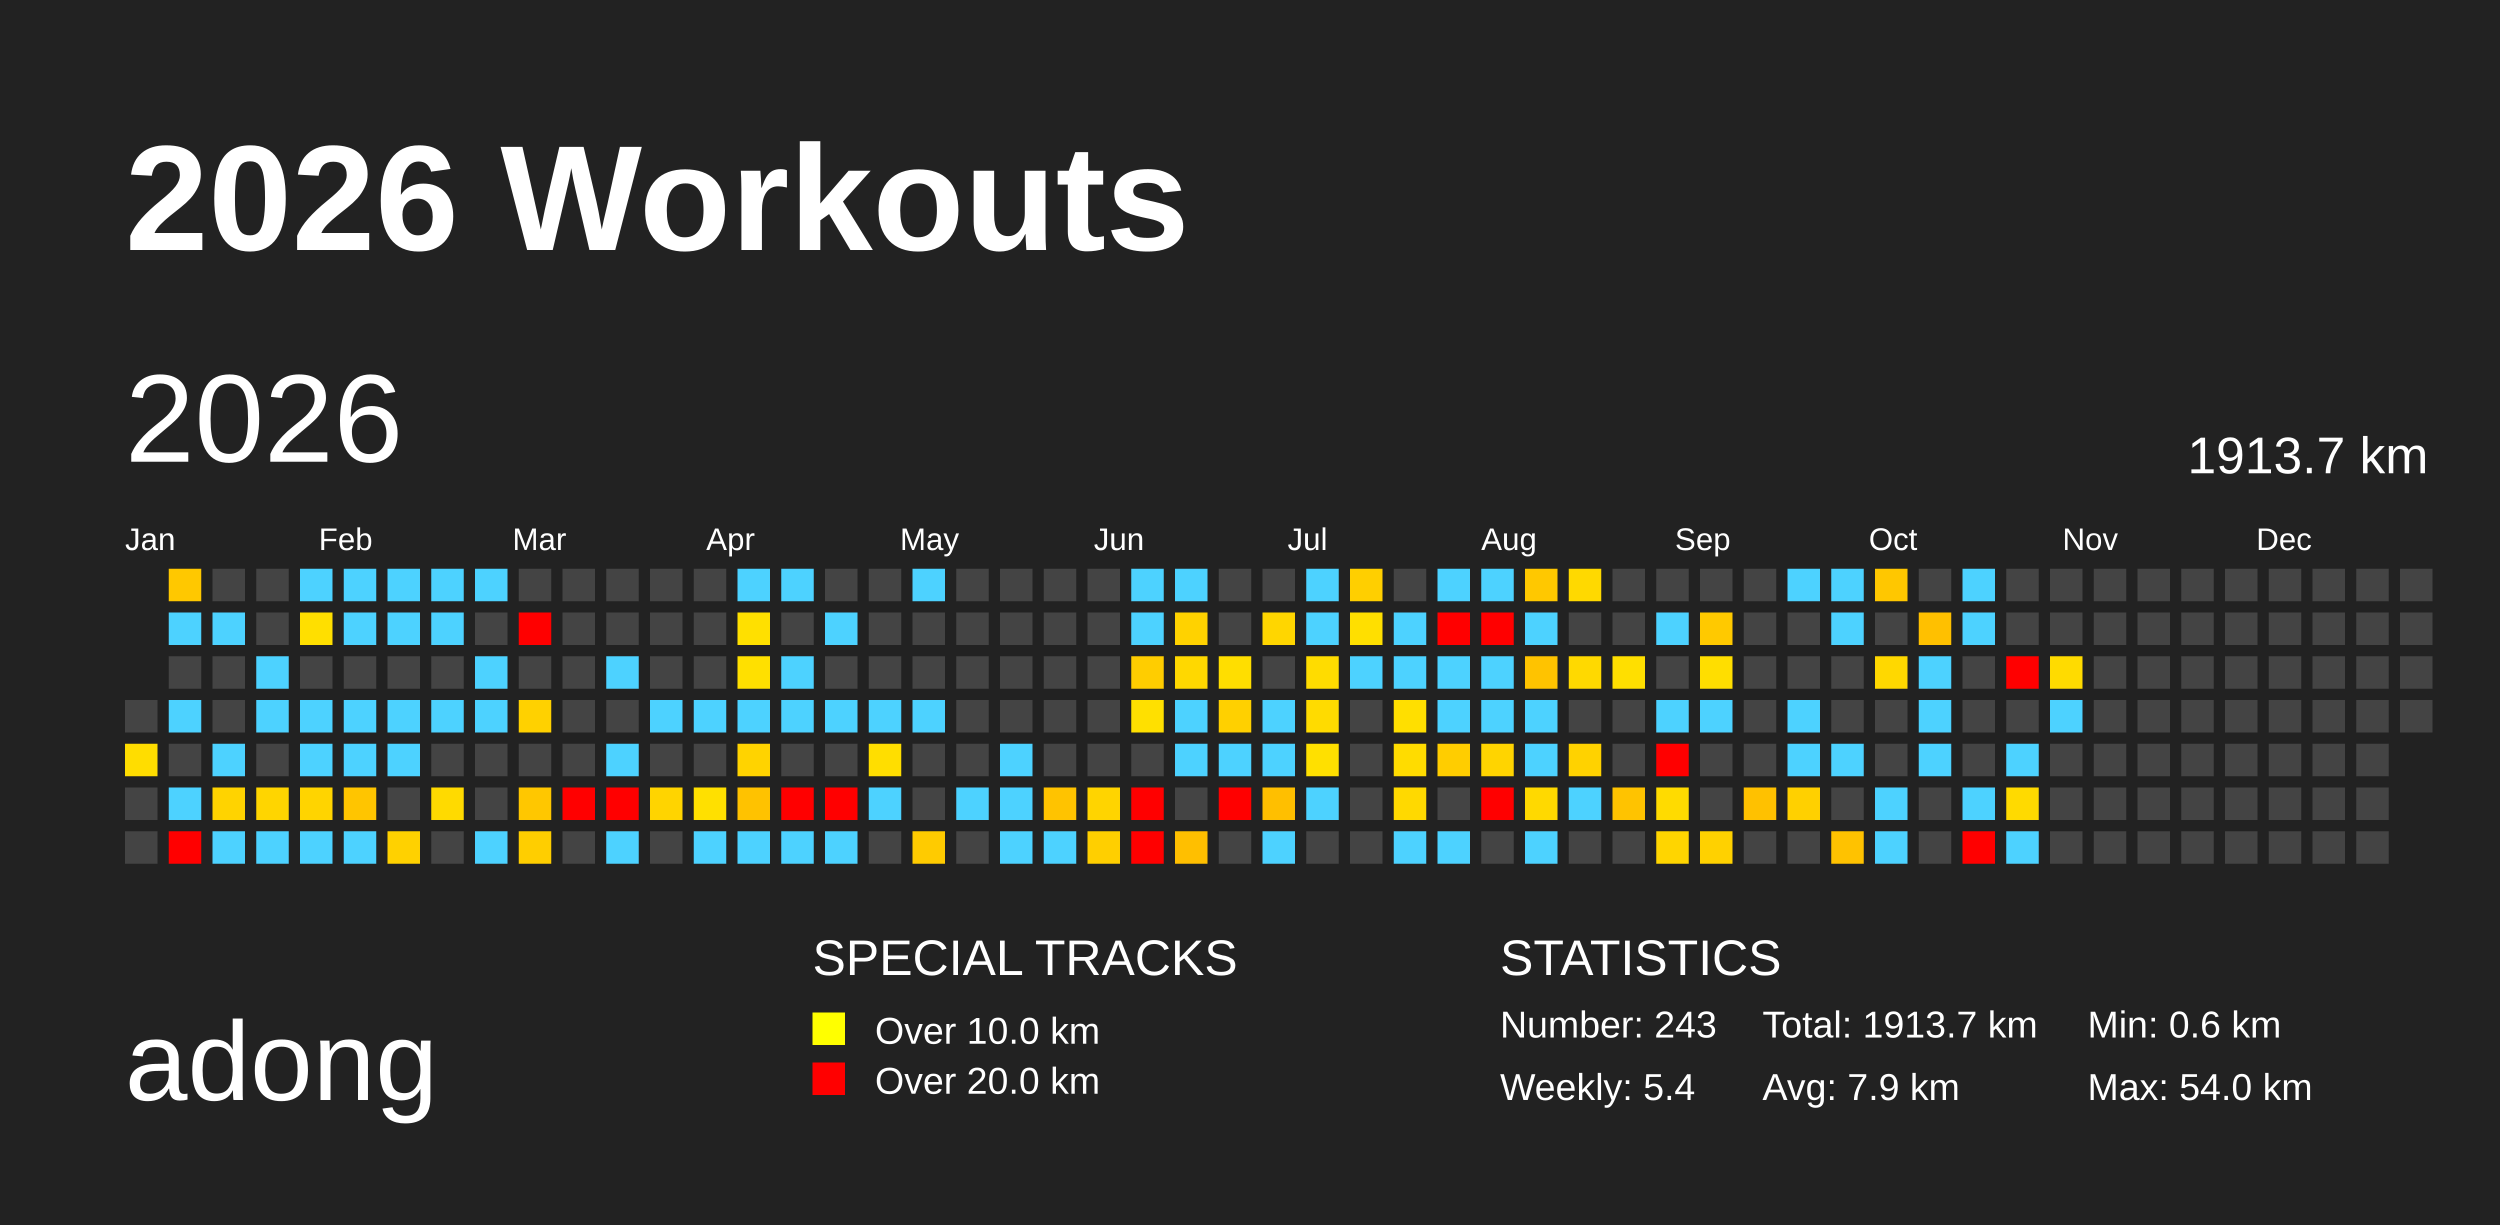
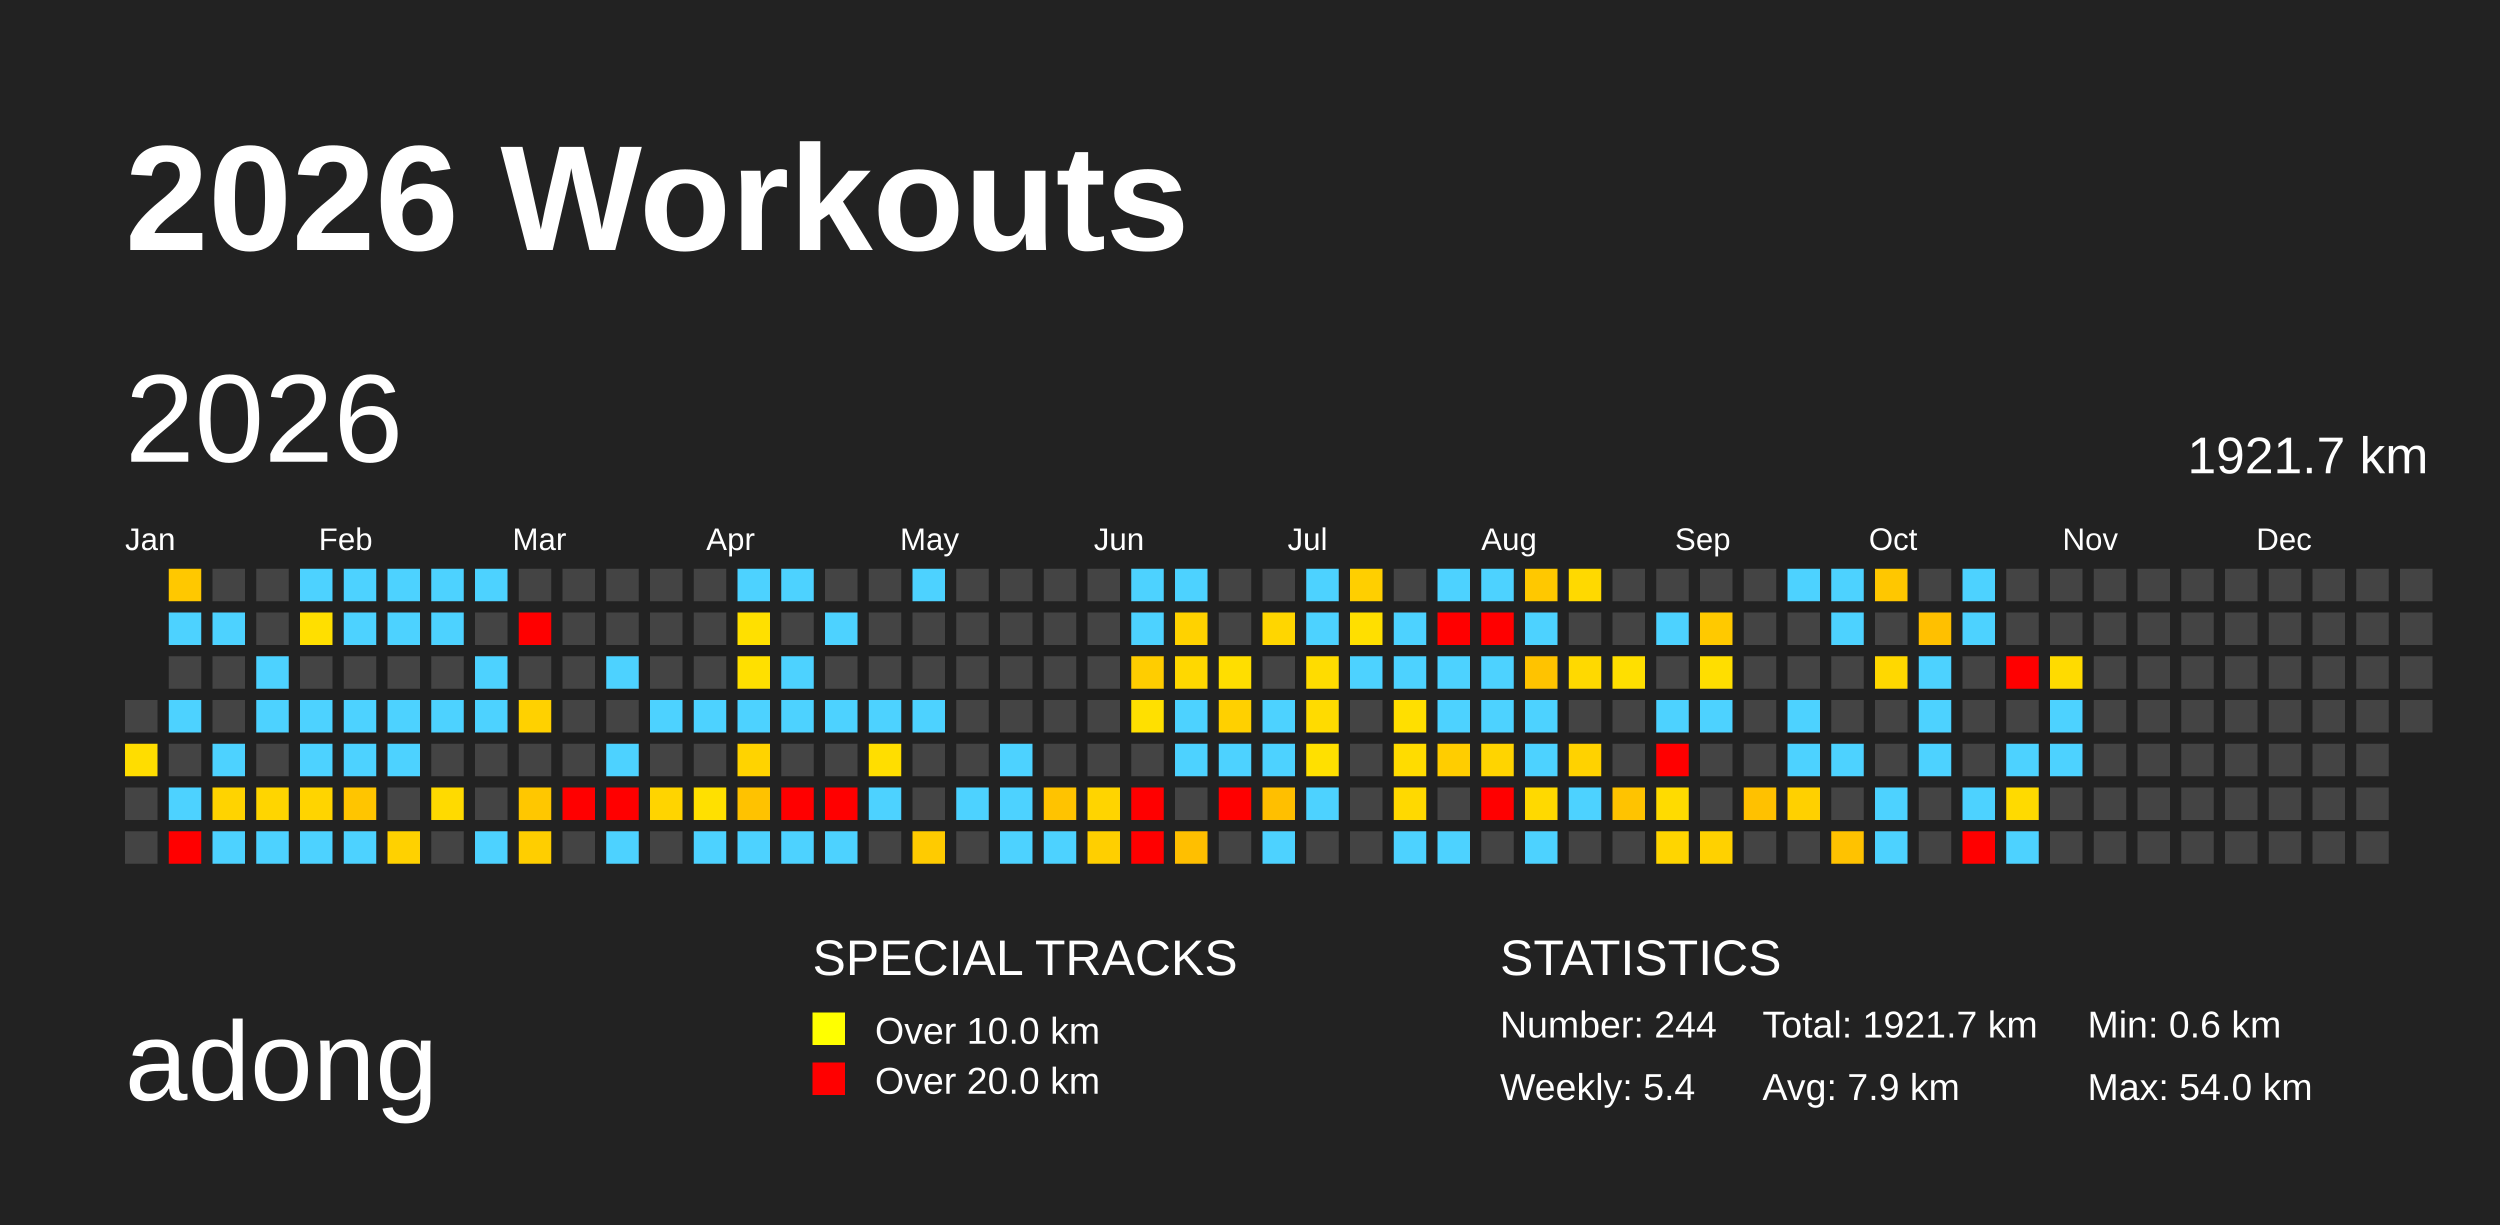
<svg xmlns="http://www.w3.org/2000/svg" baseProfile="full" height="98mm" version="1.1" viewBox="0,0,200,98" width="200mm">
  <defs>
    <pattern height="2" id="indoor-stripe" patternUnits="userSpaceOnUse" width="2">
      <line stroke="white" stroke-opacity="0.45" stroke-width="0.5" x1="0" x2="2" y1="2" y2="0" />
    </pattern>
  </defs>
  <rect fill="#222222" height="98" width="200" x="0" y="0" />
  <text fill="#FFFFFF" style="font-size:12px; font-family:Arial; font-weight:bold;" x="10" y="20">2026 Workouts</text>
  <text fill="#FFFFFF" style="font-size:9px; font-family:Arial" x="10" y="88">adong</text>
  <text fill="#FFFFFF" style="font-size:4px; font-family:Arial" x="65" y="78">SPECIAL TRACKS</text>
  <rect fill="yellow" height="2.6" width="2.6" x="65" y="81" />
  <text fill="#FFFFFF" style="font-size:3px; font-family:Arial" x="70" y="83.5">Over 10.0 km</text>
  <rect fill="red" height="2.6" width="2.6" x="65" y="85" />
  <text fill="#FFFFFF" style="font-size:3px; font-family:Arial" x="70" y="87.5">Over 20.0 km</text>
  <text fill="#FFFFFF" style="font-size:4px; font-family:Arial" x="120" y="78">STATISTICS</text>
-   <text fill="#FFFFFF" style="font-size:3px; font-family:Arial" x="120" y="83">Number: 243</text>
+   <text fill="#FFFFFF" style="font-size:3px; font-family:Arial" x="120" y="83">Number: 244</text>
  <text fill="#FFFFFF" style="font-size:3px; font-family:Arial" x="120" y="88">Weekly: 5.4</text>
-   <text fill="#FFFFFF" style="font-size:3px; font-family:Arial" x="141" y="83">Total: 1913.7 km</text>
+   <text fill="#FFFFFF" style="font-size:3px; font-family:Arial" x="141" y="83">Total: 1921.7 km</text>
  <text fill="#FFFFFF" style="font-size:3px; font-family:Arial" x="141" y="88">Avg: 7.9 km</text>
  <text fill="#FFFFFF" style="font-size:3px; font-family:Arial" x="167" y="83">Min: 0.6 km</text>
  <text fill="#FFFFFF" style="font-size:3px; font-family:Arial" x="167" y="88">Max: 54.0 km</text>
  <text dominant-baseline="hanging" fill="#FFFFFF" style="font-size:10.0px; font-family:Arial;" x="10" y="30">2026</text>
-   <text dominant-baseline="hanging" fill="#FFFFFF" style="font-size:4.125px; font-family:Arial;" x="175" y="35">1913.7 km</text>
+   <text dominant-baseline="hanging" fill="#FFFFFF" style="font-size:4.125px; font-family:Arial;" x="175" y="35">1921.7 km</text>
  <text fill="#FFFFFF" style="font-size:2.5px; font-family:Arial" x="10.0" y="44">Jan</text>
  <text fill="#FFFFFF" style="font-size:2.5px; font-family:Arial" x="25.5" y="44">Feb</text>
  <text fill="#FFFFFF" style="font-size:2.5px; font-family:Arial" x="41.0" y="44">Mar</text>
  <text fill="#FFFFFF" style="font-size:2.5px; font-family:Arial" x="56.5" y="44">Apr</text>
  <text fill="#FFFFFF" style="font-size:2.5px; font-family:Arial" x="72.0" y="44">May</text>
  <text fill="#FFFFFF" style="font-size:2.5px; font-family:Arial" x="87.5" y="44">Jun</text>
  <text fill="#FFFFFF" style="font-size:2.5px; font-family:Arial" x="103.0" y="44">Jul</text>
  <text fill="#FFFFFF" style="font-size:2.5px; font-family:Arial" x="118.5" y="44">Aug</text>
  <text fill="#FFFFFF" style="font-size:2.5px; font-family:Arial" x="134.0" y="44">Sep</text>
  <text fill="#FFFFFF" style="font-size:2.5px; font-family:Arial" x="149.5" y="44">Oct</text>
  <text fill="#FFFFFF" style="font-size:2.5px; font-family:Arial" x="165.0" y="44">Nov</text>
  <text fill="#FFFFFF" style="font-size:2.5px; font-family:Arial" x="180.5" y="44">Dec</text>
  <rect fill="#444444" height="2.6" width="2.6" x="10.0" y="56.0" />
  <rect fill="#ffdd00" height="2.6" width="2.6" x="10.0" y="59.5" />
  <rect fill="#444444" height="2.6" width="2.6" x="10.0" y="63.0" />
  <rect fill="#444444" height="2.6" width="2.6" x="10.0" y="66.5" />
  <rect fill="#ffc800" height="2.6" width="2.6" x="13.5" y="45.5" />
  <rect fill="#4dd2ff" height="2.6" width="2.6" x="13.5" y="49.0" />
  <rect fill="#444444" height="2.6" width="2.6" x="13.5" y="52.5" />
  <rect fill="#4dd2ff" height="2.6" width="2.6" x="13.5" y="56.0" />
  <rect fill="#444444" height="2.6" width="2.6" x="13.5" y="59.5" />
  <rect fill="#4dd2ff" height="2.6" width="2.6" x="13.5" y="63.0" />
  <rect fill="red" height="2.6" width="2.6" x="13.5" y="66.5" />
  <rect fill="#444444" height="2.6" width="2.6" x="17.0" y="45.5" />
  <rect fill="#4dd2ff" height="2.6" width="2.6" x="17.0" y="49.0" />
  <rect fill="#444444" height="2.6" width="2.6" x="17.0" y="52.5" />
  <rect fill="#444444" height="2.6" width="2.6" x="17.0" y="56.0" />
  <rect fill="#4dd2ff" height="2.6" width="2.6" x="17.0" y="59.5" />
  <rect fill="#ffd300" height="2.6" width="2.6" x="17.0" y="63.0" />
  <rect fill="#4dd2ff" height="2.6" width="2.6" x="17.0" y="66.5" />
  <rect fill="#444444" height="2.6" width="2.6" x="20.5" y="45.5" />
  <rect fill="#444444" height="2.6" width="2.6" x="20.5" y="49.0" />
  <rect fill="#4dd2ff" height="2.6" width="2.6" x="20.5" y="52.5" />
  <rect fill="#4dd2ff" height="2.6" width="2.6" x="20.5" y="56.0" />
  <rect fill="#444444" height="2.6" width="2.6" x="20.5" y="59.5" />
  <rect fill="#ffd500" height="2.6" width="2.6" x="20.5" y="63.0" />
  <rect fill="#4dd2ff" height="2.6" width="2.6" x="20.5" y="66.5" />
  <rect fill="#4dd2ff" height="2.6" width="2.6" x="24.0" y="45.5" />
  <rect fill="#ffdf00" height="2.6" width="2.6" x="24.0" y="49.0" />
  <rect fill="#444444" height="2.6" width="2.6" x="24.0" y="52.5" />
  <rect fill="#4dd2ff" height="2.6" width="2.6" x="24.0" y="56.0" />
  <rect fill="#4dd2ff" height="2.6" width="2.6" x="24.0" y="59.5" />
  <rect fill="#ffd400" height="2.6" width="2.6" x="24.0" y="63.0" />
  <rect fill="#4dd2ff" height="2.6" width="2.6" x="24.0" y="66.5" />
  <rect fill="#4dd2ff" height="2.6" width="2.6" x="27.5" y="45.5" />
  <rect fill="#4dd2ff" height="2.6" width="2.6" x="27.5" y="49.0" />
  <rect fill="#444444" height="2.6" width="2.6" x="27.5" y="52.5" />
  <rect fill="#4dd2ff" height="2.6" width="2.6" x="27.5" y="56.0" />
  <rect fill="#4dd2ff" height="2.6" width="2.6" x="27.5" y="59.5" />
  <rect fill="#ffc500" height="2.6" width="2.6" x="27.5" y="63.0" />
  <rect fill="#4dd2ff" height="2.6" width="2.6" x="27.5" y="66.5" />
  <rect fill="#4dd2ff" height="2.6" width="2.6" x="31.0" y="45.5" />
  <rect fill="#4dd2ff" height="2.6" width="2.6" x="31.0" y="49.0" />
  <rect fill="#444444" height="2.6" width="2.6" x="31.0" y="52.5" />
  <rect fill="#4dd2ff" height="2.6" width="2.6" x="31.0" y="56.0" />
  <rect fill="#4dd2ff" height="2.6" width="2.6" x="31.0" y="59.5" />
  <rect fill="#444444" height="2.6" width="2.6" x="31.0" y="63.0" />
  <rect fill="#ffd100" height="2.6" width="2.6" x="31.0" y="66.5" />
  <rect fill="#4dd2ff" height="2.6" width="2.6" x="34.5" y="45.5" />
  <rect fill="#4dd2ff" height="2.6" width="2.6" x="34.5" y="49.0" />
  <rect fill="#444444" height="2.6" width="2.6" x="34.5" y="52.5" />
  <rect fill="#4dd2ff" height="2.6" width="2.6" x="34.5" y="56.0" />
  <rect fill="#444444" height="2.6" width="2.6" x="34.5" y="59.5" />
  <rect fill="#ffda00" height="2.6" width="2.6" x="34.5" y="63.0" />
  <rect fill="#444444" height="2.6" width="2.6" x="34.5" y="66.5" />
  <rect fill="#4dd2ff" height="2.6" width="2.6" x="38.0" y="45.5" />
  <rect fill="#444444" height="2.6" width="2.6" x="38.0" y="49.0" />
  <rect fill="#4dd2ff" height="2.6" width="2.6" x="38.0" y="52.5" />
  <rect fill="#4dd2ff" height="2.6" width="2.6" x="38.0" y="56.0" />
  <rect fill="#444444" height="2.6" width="2.6" x="38.0" y="59.5" />
  <rect fill="#444444" height="2.6" width="2.6" x="38.0" y="63.0" />
  <rect fill="#4dd2ff" height="2.6" width="2.6" x="38.0" y="66.5" />
  <rect fill="#444444" height="2.6" width="2.6" x="41.5" y="45.5" />
  <rect fill="red" height="2.6" width="2.6" x="41.5" y="49.0" />
  <rect fill="#444444" height="2.6" width="2.6" x="41.5" y="52.5" />
  <rect fill="#ffd100" height="2.6" width="2.6" x="41.5" y="56.0" />
  <rect fill="#444444" height="2.6" width="2.6" x="41.5" y="59.5" />
  <rect fill="#ffc700" height="2.6" width="2.6" x="41.5" y="63.0" />
  <rect fill="#ffce00" height="2.6" width="2.6" x="41.5" y="66.5" />
  <rect fill="#444444" height="2.6" width="2.6" x="45.0" y="45.5" />
  <rect fill="#444444" height="2.6" width="2.6" x="45.0" y="49.0" />
  <rect fill="#444444" height="2.6" width="2.6" x="45.0" y="52.5" />
  <rect fill="#444444" height="2.6" width="2.6" x="45.0" y="56.0" />
  <rect fill="#444444" height="2.6" width="2.6" x="45.0" y="59.5" />
  <rect fill="red" height="2.6" width="2.6" x="45.0" y="63.0" />
  <rect fill="#444444" height="2.6" width="2.6" x="45.0" y="66.5" />
  <rect fill="#444444" height="2.6" width="2.6" x="48.5" y="45.5" />
  <rect fill="#444444" height="2.6" width="2.6" x="48.5" y="49.0" />
  <rect fill="#4dd2ff" height="2.6" width="2.6" x="48.5" y="52.5" />
  <rect fill="#444444" height="2.6" width="2.6" x="48.5" y="56.0" />
  <rect fill="#4dd2ff" height="2.6" width="2.6" x="48.5" y="59.5" />
  <rect fill="red" height="2.6" width="2.6" x="48.5" y="63.0" />
  <rect fill="#4dd2ff" height="2.6" width="2.6" x="48.5" y="66.5" />
  <rect fill="#444444" height="2.6" width="2.6" x="52.0" y="45.5" />
  <rect fill="#444444" height="2.6" width="2.6" x="52.0" y="49.0" />
  <rect fill="#444444" height="2.6" width="2.6" x="52.0" y="52.5" />
  <rect fill="#4dd2ff" height="2.6" width="2.6" x="52.0" y="56.0" />
  <rect fill="#444444" height="2.6" width="2.6" x="52.0" y="59.5" />
  <rect fill="#ffd400" height="2.6" width="2.6" x="52.0" y="63.0" />
  <rect fill="#444444" height="2.6" width="2.6" x="52.0" y="66.5" />
  <rect fill="#444444" height="2.6" width="2.6" x="55.5" y="45.5" />
  <rect fill="#444444" height="2.6" width="2.6" x="55.5" y="49.0" />
  <rect fill="#444444" height="2.6" width="2.6" x="55.5" y="52.5" />
  <rect fill="#4dd2ff" height="2.6" width="2.6" x="55.5" y="56.0" />
  <rect fill="#444444" height="2.6" width="2.6" x="55.5" y="59.5" />
  <rect fill="#ffe000" height="2.6" width="2.6" x="55.5" y="63.0" />
  <rect fill="#4dd2ff" height="2.6" width="2.6" x="55.5" y="66.5" />
  <rect fill="#4dd2ff" height="2.6" width="2.6" x="59.0" y="45.5" />
  <rect fill="#ffe000" height="2.6" width="2.6" x="59.0" y="49.0" />
  <rect fill="#ffe000" height="2.6" width="2.6" x="59.0" y="52.5" />
  <rect fill="#4dd2ff" height="2.6" width="2.6" x="59.0" y="56.0" />
  <rect fill="#ffd300" height="2.6" width="2.6" x="59.0" y="59.5" />
  <rect fill="#ffc200" height="2.6" width="2.6" x="59.0" y="63.0" />
  <rect fill="#4dd2ff" height="2.6" width="2.6" x="59.0" y="66.5" />
  <rect fill="#4dd2ff" height="2.6" width="2.6" x="62.5" y="45.5" />
  <rect fill="#444444" height="2.6" width="2.6" x="62.5" y="49.0" />
  <rect fill="#4dd2ff" height="2.6" width="2.6" x="62.5" y="52.5" />
  <rect fill="#4dd2ff" height="2.6" width="2.6" x="62.5" y="56.0" />
  <rect fill="#444444" height="2.6" width="2.6" x="62.5" y="59.5" />
  <rect fill="red" height="2.6" width="2.6" x="62.5" y="63.0" />
  <rect fill="#4dd2ff" height="2.6" width="2.6" x="62.5" y="66.5" />
  <rect fill="#444444" height="2.6" width="2.6" x="66.0" y="45.5" />
  <rect fill="#4dd2ff" height="2.6" width="2.6" x="66.0" y="49.0" />
  <rect fill="#444444" height="2.6" width="2.6" x="66.0" y="52.5" />
  <rect fill="#4dd2ff" height="2.6" width="2.6" x="66.0" y="56.0" />
  <rect fill="#444444" height="2.6" width="2.6" x="66.0" y="59.5" />
  <rect fill="red" height="2.6" width="2.6" x="66.0" y="63.0" />
  <rect fill="#4dd2ff" height="2.6" width="2.6" x="66.0" y="66.5" />
  <rect fill="#444444" height="2.6" width="2.6" x="69.5" y="45.5" />
  <rect fill="#444444" height="2.6" width="2.6" x="69.5" y="49.0" />
  <rect fill="#444444" height="2.6" width="2.6" x="69.5" y="52.5" />
  <rect fill="#4dd2ff" height="2.6" width="2.6" x="69.5" y="56.0" />
  <rect fill="#ffde00" height="2.6" width="2.6" x="69.5" y="59.5" />
  <rect fill="#4dd2ff" height="2.6" width="2.6" x="69.5" y="63.0" />
  <rect fill="#444444" height="2.6" width="2.6" x="69.5" y="66.5" />
  <rect fill="#4dd2ff" height="2.6" width="2.6" x="73.0" y="45.5" />
  <rect fill="#444444" height="2.6" width="2.6" x="73.0" y="49.0" />
  <rect fill="#444444" height="2.6" width="2.6" x="73.0" y="52.5" />
  <rect fill="#4dd2ff" height="2.6" width="2.6" x="73.0" y="56.0" />
  <rect fill="#444444" height="2.6" width="2.6" x="73.0" y="59.5" />
  <rect fill="#444444" height="2.6" width="2.6" x="73.0" y="63.0" />
  <rect fill="#ffcb00" height="2.6" width="2.6" x="73.0" y="66.5" />
  <rect fill="#444444" height="2.6" width="2.6" x="76.5" y="45.5" />
  <rect fill="#444444" height="2.6" width="2.6" x="76.5" y="49.0" />
  <rect fill="#444444" height="2.6" width="2.6" x="76.5" y="52.5" />
  <rect fill="#444444" height="2.6" width="2.6" x="76.5" y="56.0" />
  <rect fill="#444444" height="2.6" width="2.6" x="76.5" y="59.5" />
  <rect fill="#4dd2ff" height="2.6" width="2.6" x="76.5" y="63.0" />
  <rect fill="#444444" height="2.6" width="2.6" x="76.5" y="66.5" />
  <rect fill="#444444" height="2.6" width="2.6" x="80.0" y="45.5" />
  <rect fill="#444444" height="2.6" width="2.6" x="80.0" y="49.0" />
  <rect fill="#444444" height="2.6" width="2.6" x="80.0" y="52.5" />
  <rect fill="#444444" height="2.6" width="2.6" x="80.0" y="56.0" />
  <rect fill="#4dd2ff" height="2.6" width="2.6" x="80.0" y="59.5" />
  <rect fill="#4dd2ff" height="2.6" width="2.6" x="80.0" y="63.0" />
  <rect fill="#4dd2ff" height="2.6" width="2.6" x="80.0" y="66.5" />
  <rect fill="#444444" height="2.6" width="2.6" x="83.5" y="45.5" />
  <rect fill="#444444" height="2.6" width="2.6" x="83.5" y="49.0" />
  <rect fill="#444444" height="2.6" width="2.6" x="83.5" y="52.5" />
  <rect fill="#444444" height="2.6" width="2.6" x="83.5" y="56.0" />
  <rect fill="#444444" height="2.6" width="2.6" x="83.5" y="59.5" />
  <rect fill="#ffc300" height="2.6" width="2.6" x="83.5" y="63.0" />
  <rect fill="#4dd2ff" height="2.6" width="2.6" x="83.5" y="66.5" />
  <rect fill="#444444" height="2.6" width="2.6" x="87.0" y="45.5" />
  <rect fill="#444444" height="2.6" width="2.6" x="87.0" y="49.0" />
  <rect fill="#444444" height="2.6" width="2.6" x="87.0" y="52.5" />
  <rect fill="#444444" height="2.6" width="2.6" x="87.0" y="56.0" />
  <rect fill="#444444" height="2.6" width="2.6" x="87.0" y="59.5" />
  <rect fill="#ffd400" height="2.6" width="2.6" x="87.0" y="63.0" />
  <rect fill="#ffcf00" height="2.6" width="2.6" x="87.0" y="66.5" />
  <rect fill="#4dd2ff" height="2.6" width="2.6" x="90.5" y="45.5" />
  <rect fill="#4dd2ff" height="2.6" width="2.6" x="90.5" y="49.0" />
  <rect fill="#ffcd00" height="2.6" width="2.6" x="90.5" y="52.5" />
  <rect fill="#ffe000" height="2.6" width="2.6" x="90.5" y="56.0" />
  <rect fill="#444444" height="2.6" width="2.6" x="90.5" y="59.5" />
  <rect fill="red" height="2.6" width="2.6" x="90.5" y="63.0" />
  <rect fill="red" height="2.6" width="2.6" x="90.5" y="66.5" />
  <rect fill="#4dd2ff" height="2.6" width="2.6" x="94.0" y="45.5" />
  <rect fill="#ffd200" height="2.6" width="2.6" x="94.0" y="49.0" />
  <rect fill="#ffd800" height="2.6" width="2.6" x="94.0" y="52.5" />
  <rect fill="#4dd2ff" height="2.6" width="2.6" x="94.0" y="56.0" />
  <rect fill="#4dd2ff" height="2.6" width="2.6" x="94.0" y="59.5" />
  <rect fill="#444444" height="2.6" width="2.6" x="94.0" y="63.0" />
  <rect fill="#ffbf00" height="2.6" width="2.6" x="94.0" y="66.5" />
  <rect fill="#444444" height="2.6" width="2.6" x="97.5" y="45.5" />
  <rect fill="#444444" height="2.6" width="2.6" x="97.5" y="49.0" />
  <rect fill="#ffde00" height="2.6" width="2.6" x="97.5" y="52.5" />
  <rect fill="#ffd000" height="2.6" width="2.6" x="97.5" y="56.0" />
  <rect fill="#4dd2ff" height="2.6" width="2.6" x="97.5" y="59.5" />
  <rect fill="red" height="2.6" width="2.6" x="97.5" y="63.0" />
  <rect fill="#444444" height="2.6" width="2.6" x="97.5" y="66.5" />
  <rect fill="#444444" height="2.6" width="2.6" x="101.0" y="45.5" />
  <rect fill="#ffd600" height="2.6" width="2.6" x="101.0" y="49.0" />
  <rect fill="#444444" height="2.6" width="2.6" x="101.0" y="52.5" />
  <rect fill="#4dd2ff" height="2.6" width="2.6" x="101.0" y="56.0" />
  <rect fill="#4dd2ff" height="2.6" width="2.6" x="101.0" y="59.5" />
  <rect fill="#ffbf00" height="2.6" width="2.6" x="101.0" y="63.0" />
  <rect fill="#4dd2ff" height="2.6" width="2.6" x="101.0" y="66.5" />
  <rect fill="#4dd2ff" height="2.6" width="2.6" x="104.5" y="45.5" />
  <rect fill="#4dd2ff" height="2.6" width="2.6" x="104.5" y="49.0" />
  <rect fill="#ffdc00" height="2.6" width="2.6" x="104.5" y="52.5" />
  <rect fill="#ffdb00" height="2.6" width="2.6" x="104.5" y="56.0" />
  <rect fill="#ffe000" height="2.6" width="2.6" x="104.5" y="59.5" />
  <rect fill="#4dd2ff" height="2.6" width="2.6" x="104.5" y="63.0" />
  <rect fill="#444444" height="2.6" width="2.6" x="104.5" y="66.5" />
  <rect fill="#ffcf00" height="2.6" width="2.6" x="108.0" y="45.5" />
  <rect fill="#ffdf00" height="2.6" width="2.6" x="108.0" y="49.0" />
  <rect fill="#4dd2ff" height="2.6" width="2.6" x="108.0" y="52.5" />
  <rect fill="#444444" height="2.6" width="2.6" x="108.0" y="56.0" />
  <rect fill="#444444" height="2.6" width="2.6" x="108.0" y="59.5" />
  <rect fill="#444444" height="2.6" width="2.6" x="108.0" y="63.0" />
  <rect fill="#444444" height="2.6" width="2.6" x="108.0" y="66.5" />
  <rect fill="#444444" height="2.6" width="2.6" x="111.5" y="45.5" />
  <rect fill="#4dd2ff" height="2.6" width="2.6" x="111.5" y="49.0" />
  <rect fill="#4dd2ff" height="2.6" width="2.6" x="111.5" y="52.5" />
  <rect fill="#ffdf00" height="2.6" width="2.6" x="111.5" y="56.0" />
  <rect fill="#ffdc00" height="2.6" width="2.6" x="111.5" y="59.5" />
  <rect fill="#ffd900" height="2.6" width="2.6" x="111.5" y="63.0" />
  <rect fill="#4dd2ff" height="2.6" width="2.6" x="111.5" y="66.5" />
  <rect fill="#4dd2ff" height="2.6" width="2.6" x="115.0" y="45.5" />
  <rect fill="red" height="2.6" width="2.6" x="115.0" y="49.0" />
  <rect fill="#4dd2ff" height="2.6" width="2.6" x="115.0" y="52.5" />
  <rect fill="#4dd2ff" height="2.6" width="2.6" x="115.0" y="56.0" />
  <rect fill="#ffcd00" height="2.6" width="2.6" x="115.0" y="59.5" />
  <rect fill="#444444" height="2.6" width="2.6" x="115.0" y="63.0" />
  <rect fill="#4dd2ff" height="2.6" width="2.6" x="115.0" y="66.5" />
  <rect fill="#4dd2ff" height="2.6" width="2.6" x="118.5" y="45.5" />
  <rect fill="red" height="2.6" width="2.6" x="118.5" y="49.0" />
  <rect fill="#4dd2ff" height="2.6" width="2.6" x="118.5" y="52.5" />
  <rect fill="#4dd2ff" height="2.6" width="2.6" x="118.5" y="56.0" />
  <rect fill="#ffd400" height="2.6" width="2.6" x="118.5" y="59.5" />
  <rect fill="red" height="2.6" width="2.6" x="118.5" y="63.0" />
  <rect fill="#444444" height="2.6" width="2.6" x="118.5" y="66.5" />
  <rect fill="#ffc800" height="2.6" width="2.6" x="122.0" y="45.5" />
  <rect fill="#4dd2ff" height="2.6" width="2.6" x="122.0" y="49.0" />
  <rect fill="#ffc300" height="2.6" width="2.6" x="122.0" y="52.5" />
  <rect fill="#4dd2ff" height="2.6" width="2.6" x="122.0" y="56.0" />
  <rect fill="#4dd2ff" height="2.6" width="2.6" x="122.0" y="59.5" />
  <rect fill="#ffd900" height="2.6" width="2.6" x="122.0" y="63.0" />
  <rect fill="#4dd2ff" height="2.6" width="2.6" x="122.0" y="66.5" />
  <rect fill="#ffd900" height="2.6" width="2.6" x="125.5" y="45.5" />
  <rect fill="#444444" height="2.6" width="2.6" x="125.5" y="49.0" />
  <rect fill="#ffd900" height="2.6" width="2.6" x="125.5" y="52.5" />
  <rect fill="#444444" height="2.6" width="2.6" x="125.5" y="56.0" />
  <rect fill="#ffd200" height="2.6" width="2.6" x="125.5" y="59.5" />
  <rect fill="#4dd2ff" height="2.6" width="2.6" x="125.5" y="63.0" />
  <rect fill="#444444" height="2.6" width="2.6" x="125.5" y="66.5" />
  <rect fill="#444444" height="2.6" width="2.6" x="129.0" y="45.5" />
  <rect fill="#444444" height="2.6" width="2.6" x="129.0" y="49.0" />
  <rect fill="#ffdf00" height="2.6" width="2.6" x="129.0" y="52.5" />
  <rect fill="#444444" height="2.6" width="2.6" x="129.0" y="56.0" />
  <rect fill="#444444" height="2.6" width="2.6" x="129.0" y="59.5" />
  <rect fill="#ffc300" height="2.6" width="2.6" x="129.0" y="63.0" />
  <rect fill="#444444" height="2.6" width="2.6" x="129.0" y="66.5" />
  <rect fill="#444444" height="2.6" width="2.6" x="132.5" y="45.5" />
  <rect fill="#4dd2ff" height="2.6" width="2.6" x="132.5" y="49.0" />
  <rect fill="#444444" height="2.6" width="2.6" x="132.5" y="52.5" />
  <rect fill="#4dd2ff" height="2.6" width="2.6" x="132.5" y="56.0" />
  <rect fill="red" height="2.6" width="2.6" x="132.5" y="59.5" />
  <rect fill="#ffdb00" height="2.6" width="2.6" x="132.5" y="63.0" />
  <rect fill="#ffd500" height="2.6" width="2.6" x="132.5" y="66.5" />
  <rect fill="#444444" height="2.6" width="2.6" x="136.0" y="45.5" />
  <rect fill="#ffc900" height="2.6" width="2.6" x="136.0" y="49.0" />
  <rect fill="#ffde00" height="2.6" width="2.6" x="136.0" y="52.5" />
  <rect fill="#4dd2ff" height="2.6" width="2.6" x="136.0" y="56.0" />
  <rect fill="#444444" height="2.6" width="2.6" x="136.0" y="59.5" />
  <rect fill="#444444" height="2.6" width="2.6" x="136.0" y="63.0" />
  <rect fill="#ffd100" height="2.6" width="2.6" x="136.0" y="66.5" />
  <rect fill="#444444" height="2.6" width="2.6" x="139.5" y="45.5" />
  <rect fill="#444444" height="2.6" width="2.6" x="139.5" y="49.0" />
  <rect fill="#444444" height="2.6" width="2.6" x="139.5" y="52.5" />
  <rect fill="#444444" height="2.6" width="2.6" x="139.5" y="56.0" />
  <rect fill="#444444" height="2.6" width="2.6" x="139.5" y="59.5" />
  <rect fill="#ffc100" height="2.6" width="2.6" x="139.5" y="63.0" />
  <rect fill="#444444" height="2.6" width="2.6" x="139.5" y="66.5" />
  <rect fill="#4dd2ff" height="2.6" width="2.6" x="143.0" y="45.5" />
  <rect fill="#444444" height="2.6" width="2.6" x="143.0" y="49.0" />
  <rect fill="#444444" height="2.6" width="2.6" x="143.0" y="52.5" />
  <rect fill="#4dd2ff" height="2.6" width="2.6" x="143.0" y="56.0" />
  <rect fill="#4dd2ff" height="2.6" width="2.6" x="143.0" y="59.5" />
  <rect fill="#ffd000" height="2.6" width="2.6" x="143.0" y="63.0" />
  <rect fill="#444444" height="2.6" width="2.6" x="143.0" y="66.5" />
  <rect fill="#4dd2ff" height="2.6" width="2.6" x="146.5" y="45.5" />
  <rect fill="#4dd2ff" height="2.6" width="2.6" x="146.5" y="49.0" />
  <rect fill="#444444" height="2.6" width="2.6" x="146.5" y="52.5" />
  <rect fill="#444444" height="2.6" width="2.6" x="146.5" y="56.0" />
  <rect fill="#4dd2ff" height="2.6" width="2.6" x="146.5" y="59.5" />
  <rect fill="#444444" height="2.6" width="2.6" x="146.5" y="63.0" />
  <rect fill="#ffc200" height="2.6" width="2.6" x="146.5" y="66.5" />
  <rect fill="#ffc700" height="2.6" width="2.6" x="150.0" y="45.5" />
  <rect fill="#444444" height="2.6" width="2.6" x="150.0" y="49.0" />
  <rect fill="#ffd800" height="2.6" width="2.6" x="150.0" y="52.5" />
  <rect fill="#444444" height="2.6" width="2.6" x="150.0" y="56.0" />
  <rect fill="#444444" height="2.6" width="2.6" x="150.0" y="59.5" />
  <rect fill="#4dd2ff" height="2.6" width="2.6" x="150.0" y="63.0" />
  <rect fill="#4dd2ff" height="2.6" width="2.6" x="150.0" y="66.5" />
  <rect fill="#444444" height="2.6" width="2.6" x="153.5" y="45.5" />
  <rect fill="#ffc000" height="2.6" width="2.6" x="153.5" y="49.0" />
  <rect fill="#4dd2ff" height="2.6" width="2.6" x="153.5" y="52.5" />
  <rect fill="#4dd2ff" height="2.6" width="2.6" x="153.5" y="56.0" />
  <rect fill="#4dd2ff" height="2.6" width="2.6" x="153.5" y="59.5" />
  <rect fill="#444444" height="2.6" width="2.6" x="153.5" y="63.0" />
  <rect fill="#444444" height="2.6" width="2.6" x="153.5" y="66.5" />
  <rect fill="#4dd2ff" height="2.6" width="2.6" x="157.0" y="45.5" />
  <rect fill="#4dd2ff" height="2.6" width="2.6" x="157.0" y="49.0" />
  <rect fill="#444444" height="2.6" width="2.6" x="157.0" y="52.5" />
  <rect fill="#444444" height="2.6" width="2.6" x="157.0" y="56.0" />
  <rect fill="#444444" height="2.6" width="2.6" x="157.0" y="59.5" />
  <rect fill="#4dd2ff" height="2.6" width="2.6" x="157.0" y="63.0" />
  <rect fill="red" height="2.6" width="2.6" x="157.0" y="66.5" />
  <rect fill="#444444" height="2.6" width="2.6" x="160.5" y="45.5" />
  <rect fill="#444444" height="2.6" width="2.6" x="160.5" y="49.0" />
  <rect fill="red" height="2.6" width="2.6" x="160.5" y="52.5" />
  <rect fill="#444444" height="2.6" width="2.6" x="160.5" y="56.0" />
  <rect fill="#4dd2ff" height="2.6" width="2.6" x="160.5" y="59.5" />
  <rect fill="#ffda00" height="2.6" width="2.6" x="160.5" y="63.0" />
  <rect fill="#4dd2ff" height="2.6" width="2.6" x="160.5" y="66.5" />
  <rect fill="#444444" height="2.6" width="2.6" x="164.0" y="45.5" />
  <rect fill="#444444" height="2.6" width="2.6" x="164.0" y="49.0" />
  <rect fill="#ffdb00" height="2.6" width="2.6" x="164.0" y="52.5" />
  <rect fill="#4dd2ff" height="2.6" width="2.6" x="164.0" y="56.0" />
-   <rect fill="#444444" height="2.6" width="2.6" x="164.0" y="59.5" />
+   <rect fill="#4dd2ff" height="2.6" width="2.6" x="164.0" y="59.5" />
  <rect fill="#444444" height="2.6" width="2.6" x="164.0" y="63.0" />
  <rect fill="#444444" height="2.6" width="2.6" x="164.0" y="66.5" />
  <rect fill="#444444" height="2.6" width="2.6" x="167.5" y="45.5" />
  <rect fill="#444444" height="2.6" width="2.6" x="167.5" y="49.0" />
  <rect fill="#444444" height="2.6" width="2.6" x="167.5" y="52.5" />
  <rect fill="#444444" height="2.6" width="2.6" x="167.5" y="56.0" />
  <rect fill="#444444" height="2.6" width="2.6" x="167.5" y="59.5" />
  <rect fill="#444444" height="2.6" width="2.6" x="167.5" y="63.0" />
  <rect fill="#444444" height="2.6" width="2.6" x="167.5" y="66.5" />
  <rect fill="#444444" height="2.6" width="2.6" x="171.0" y="45.5" />
  <rect fill="#444444" height="2.6" width="2.6" x="171.0" y="49.0" />
  <rect fill="#444444" height="2.6" width="2.6" x="171.0" y="52.5" />
  <rect fill="#444444" height="2.6" width="2.6" x="171.0" y="56.0" />
  <rect fill="#444444" height="2.6" width="2.6" x="171.0" y="59.5" />
  <rect fill="#444444" height="2.6" width="2.6" x="171.0" y="63.0" />
  <rect fill="#444444" height="2.6" width="2.6" x="171.0" y="66.5" />
  <rect fill="#444444" height="2.6" width="2.6" x="174.5" y="45.5" />
  <rect fill="#444444" height="2.6" width="2.6" x="174.5" y="49.0" />
  <rect fill="#444444" height="2.6" width="2.6" x="174.5" y="52.5" />
  <rect fill="#444444" height="2.6" width="2.6" x="174.5" y="56.0" />
  <rect fill="#444444" height="2.6" width="2.6" x="174.5" y="59.5" />
  <rect fill="#444444" height="2.6" width="2.6" x="174.5" y="63.0" />
  <rect fill="#444444" height="2.6" width="2.6" x="174.5" y="66.5" />
  <rect fill="#444444" height="2.6" width="2.6" x="178.0" y="45.5" />
  <rect fill="#444444" height="2.6" width="2.6" x="178.0" y="49.0" />
  <rect fill="#444444" height="2.6" width="2.6" x="178.0" y="52.5" />
  <rect fill="#444444" height="2.6" width="2.6" x="178.0" y="56.0" />
  <rect fill="#444444" height="2.6" width="2.6" x="178.0" y="59.5" />
  <rect fill="#444444" height="2.6" width="2.6" x="178.0" y="63.0" />
  <rect fill="#444444" height="2.6" width="2.6" x="178.0" y="66.5" />
  <rect fill="#444444" height="2.6" width="2.6" x="181.5" y="45.5" />
  <rect fill="#444444" height="2.6" width="2.6" x="181.5" y="49.0" />
  <rect fill="#444444" height="2.6" width="2.6" x="181.5" y="52.5" />
  <rect fill="#444444" height="2.6" width="2.6" x="181.5" y="56.0" />
  <rect fill="#444444" height="2.6" width="2.6" x="181.5" y="59.5" />
  <rect fill="#444444" height="2.6" width="2.6" x="181.5" y="63.0" />
  <rect fill="#444444" height="2.6" width="2.6" x="181.5" y="66.5" />
  <rect fill="#444444" height="2.6" width="2.6" x="185.0" y="45.5" />
  <rect fill="#444444" height="2.6" width="2.6" x="185.0" y="49.0" />
  <rect fill="#444444" height="2.6" width="2.6" x="185.0" y="52.5" />
  <rect fill="#444444" height="2.6" width="2.6" x="185.0" y="56.0" />
  <rect fill="#444444" height="2.6" width="2.6" x="185.0" y="59.5" />
  <rect fill="#444444" height="2.6" width="2.6" x="185.0" y="63.0" />
  <rect fill="#444444" height="2.6" width="2.6" x="185.0" y="66.5" />
  <rect fill="#444444" height="2.6" width="2.6" x="188.5" y="45.5" />
  <rect fill="#444444" height="2.6" width="2.6" x="188.5" y="49.0" />
  <rect fill="#444444" height="2.6" width="2.6" x="188.5" y="52.5" />
  <rect fill="#444444" height="2.6" width="2.6" x="188.5" y="56.0" />
  <rect fill="#444444" height="2.6" width="2.6" x="188.5" y="59.5" />
  <rect fill="#444444" height="2.6" width="2.6" x="188.5" y="63.0" />
  <rect fill="#444444" height="2.6" width="2.6" x="188.5" y="66.5" />
  <rect fill="#444444" height="2.6" width="2.6" x="192.0" y="45.5" />
  <rect fill="#444444" height="2.6" width="2.6" x="192.0" y="49.0" />
  <rect fill="#444444" height="2.6" width="2.6" x="192.0" y="52.5" />
  <rect fill="#444444" height="2.6" width="2.6" x="192.0" y="56.0" />
</svg>
